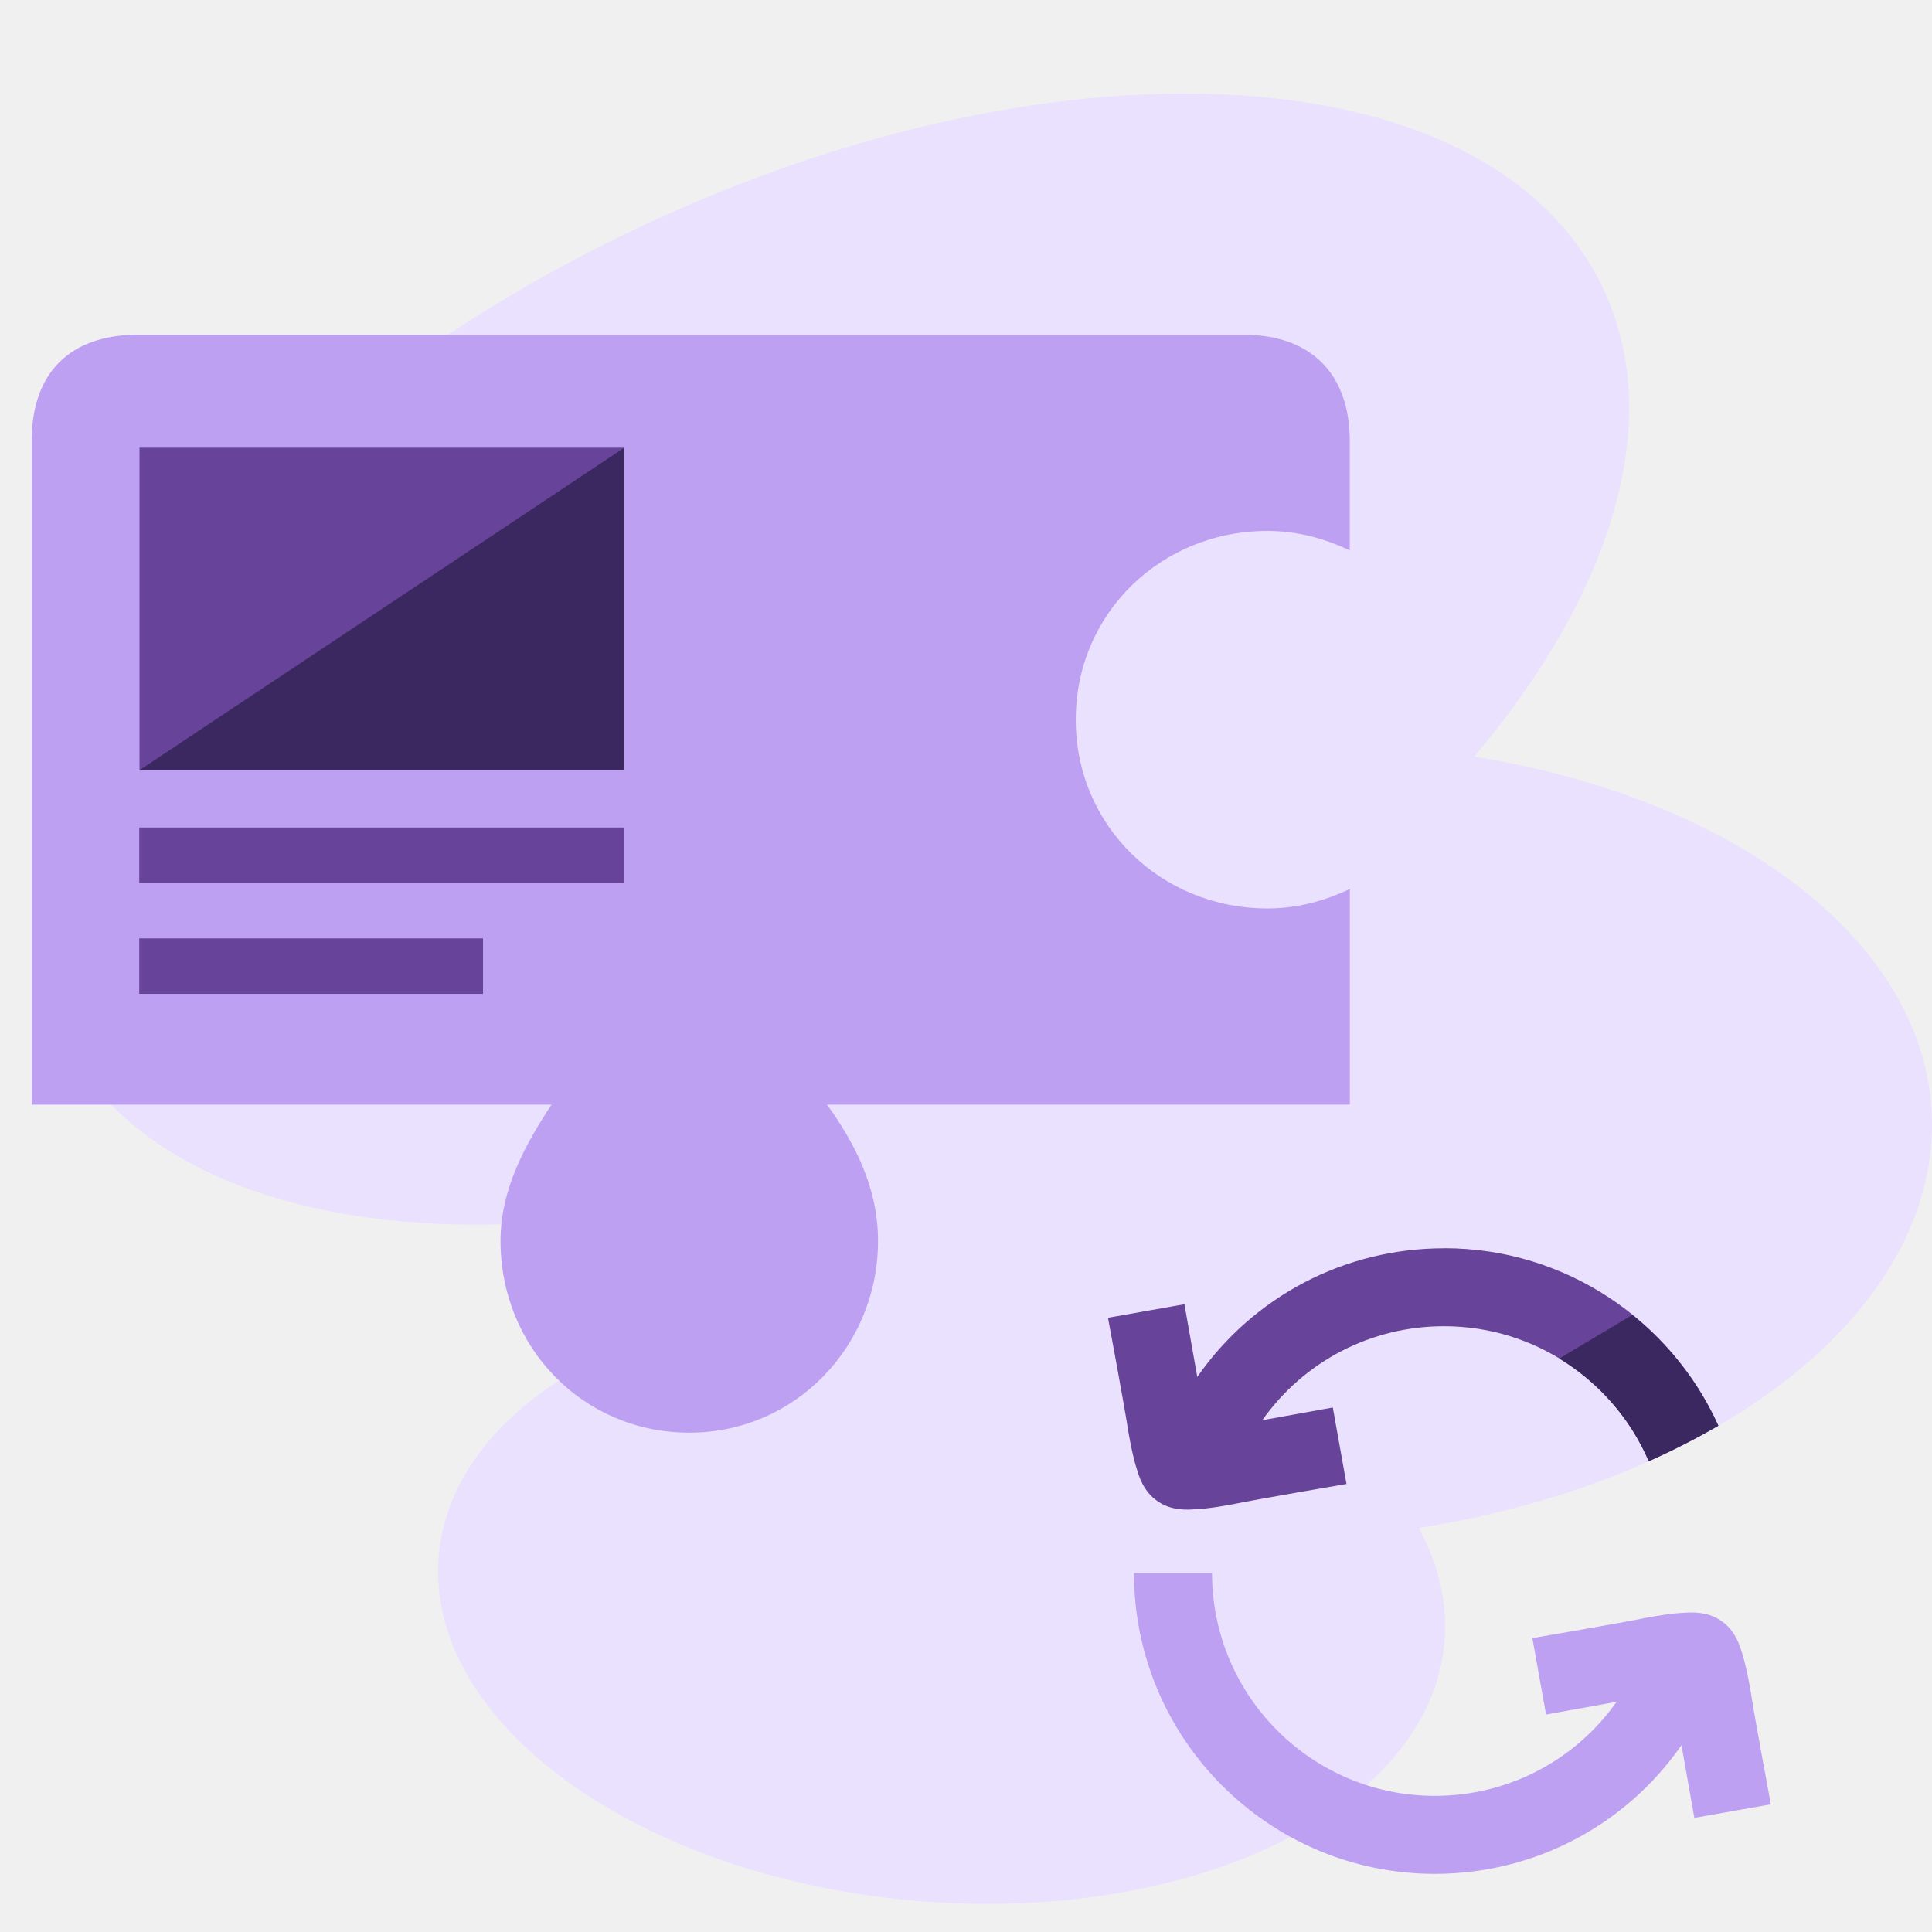
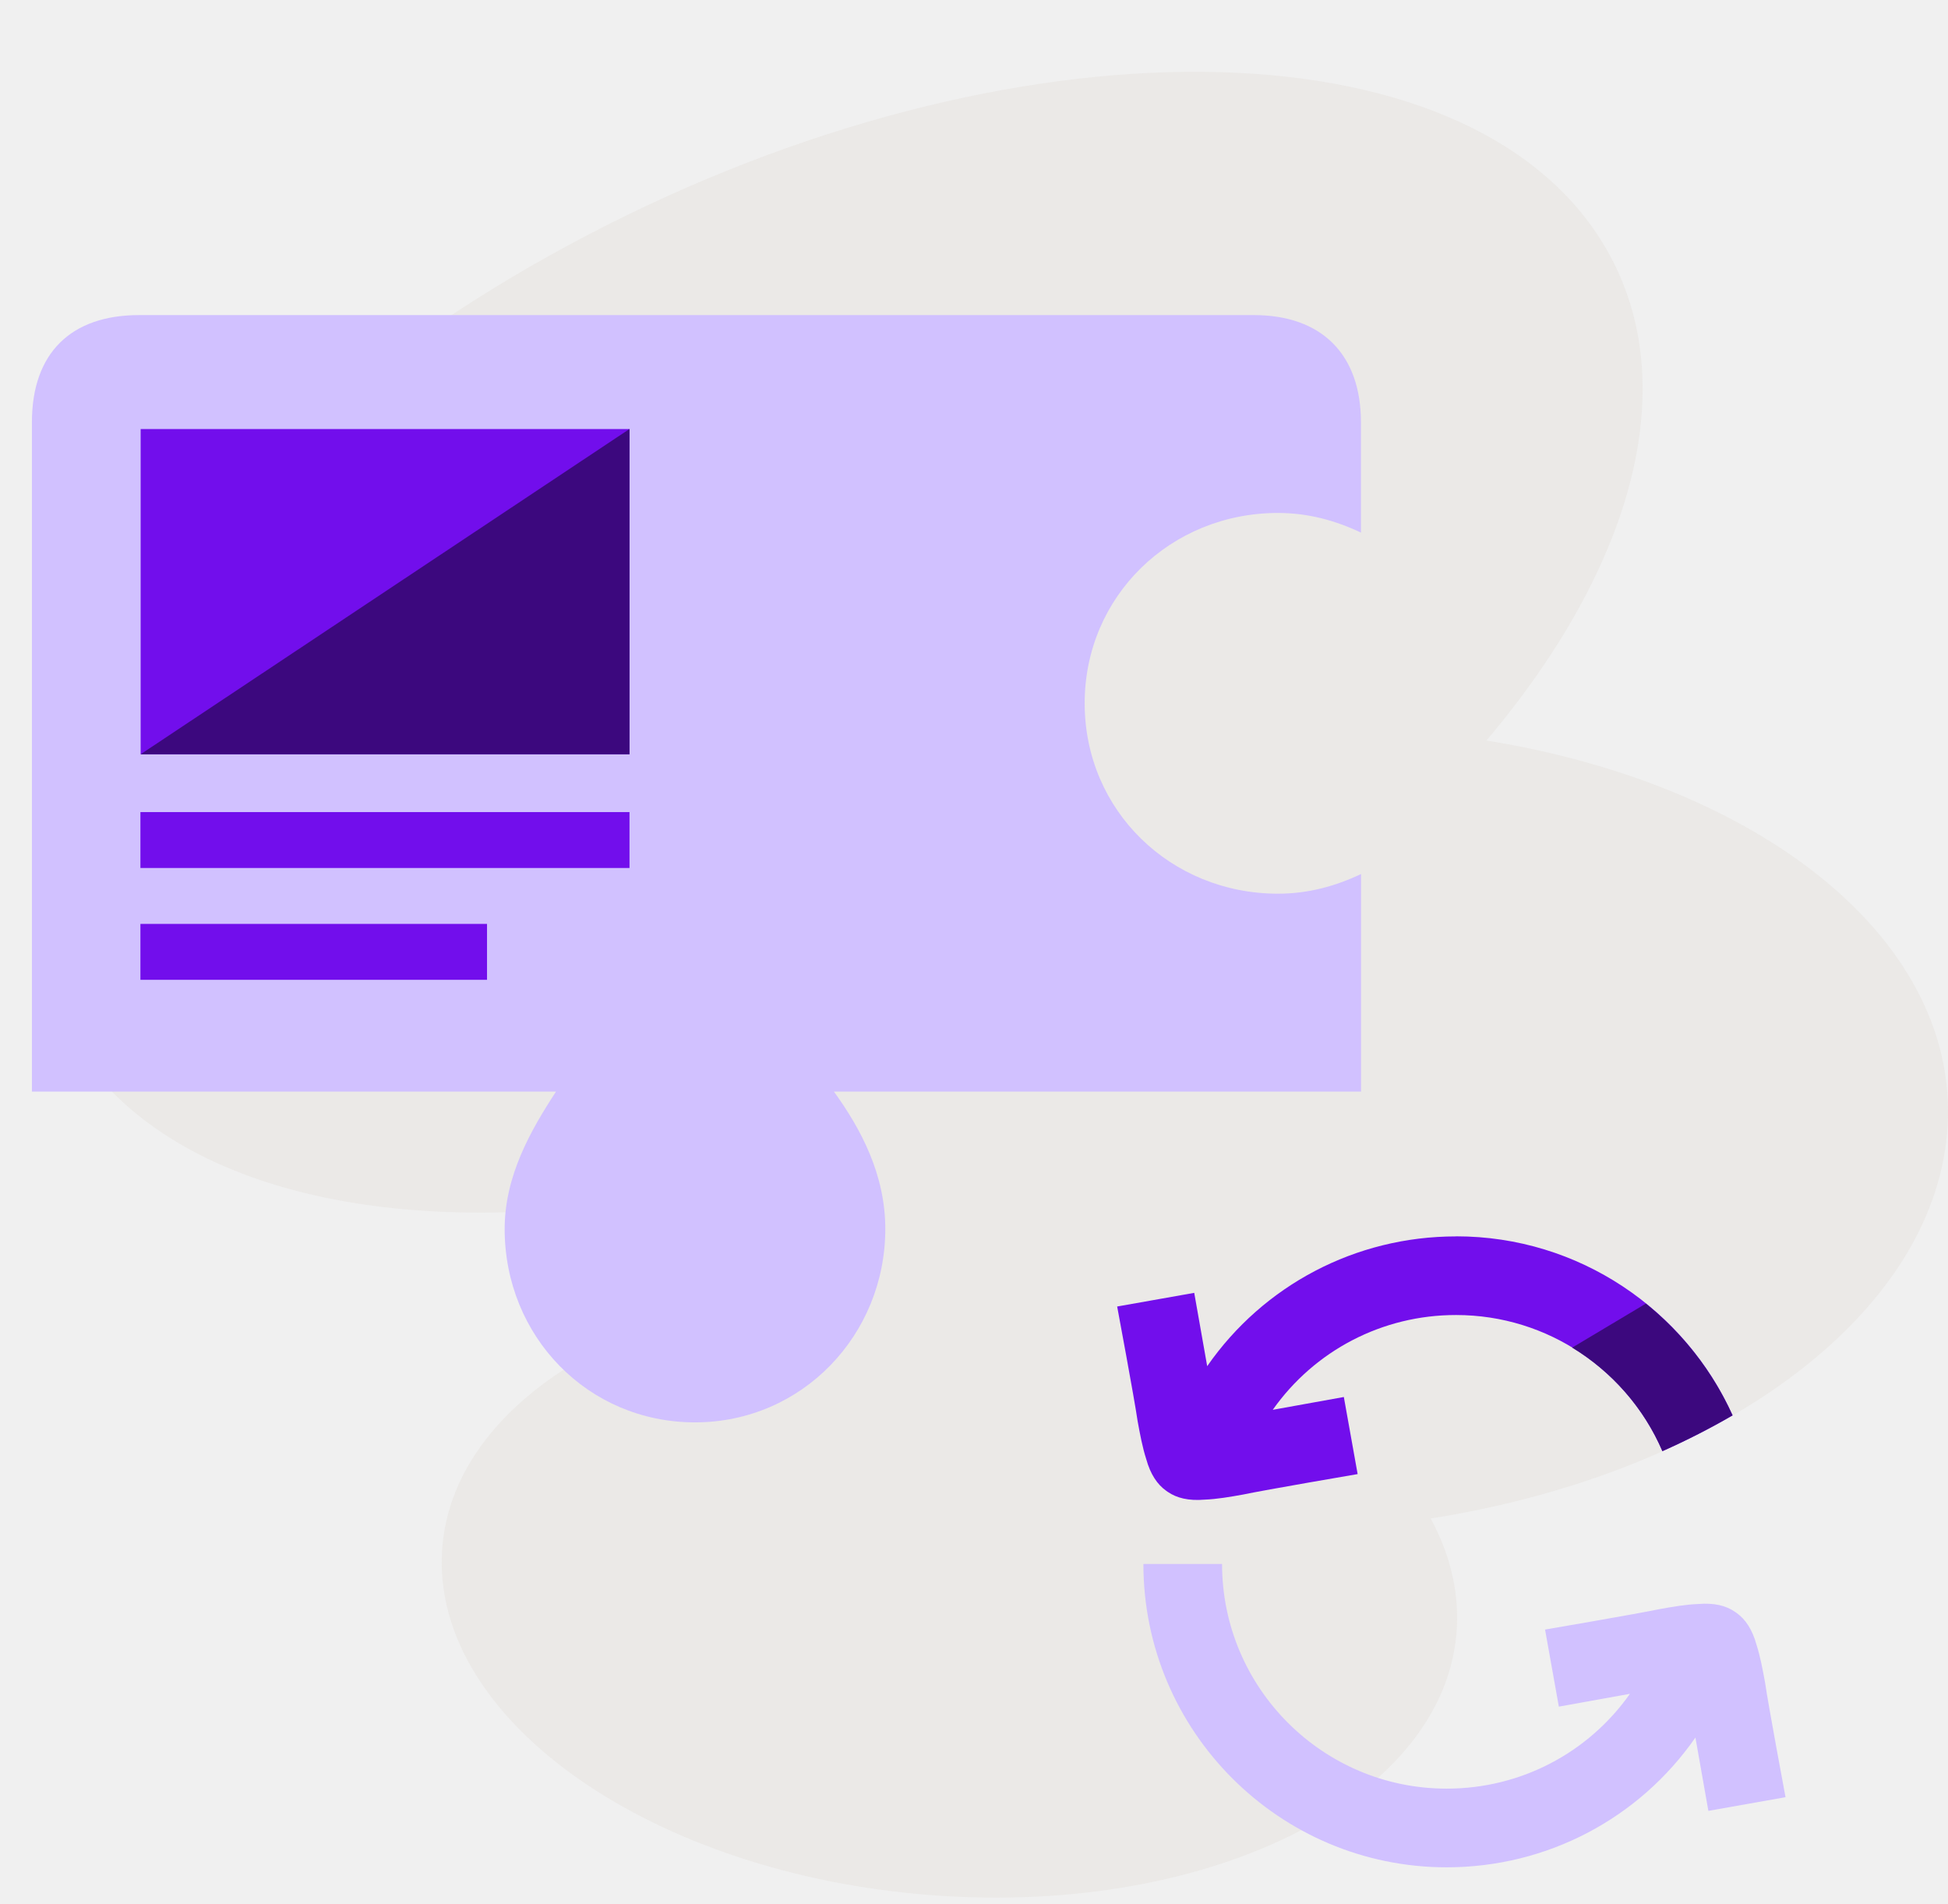
- <svg xmlns="http://www.w3.org/2000/svg" width="260" height="260" viewBox="0 0 260 260" fill="none">
-   <g clip-path="url(#clip0_694_311)">
-     <path d="M145.029 143.1C201.437 113.698 232.291 65.504 213.938 35.463C195.585 5.421 134.974 4.892 78.556 34.295C22.148 63.698 -8.705 111.891 9.658 141.931C28.01 171.972 88.631 172.5 145.039 143.098L145.029 143.1Z" fill="#EAE1FF" />
-     <path d="M124.627 255.913C162.034 258.666 193.291 242.649 194.447 220.143C195.604 197.637 166.22 177.168 128.812 174.425C91.405 171.682 60.148 187.689 58.992 210.195C57.836 232.7 87.219 253.17 124.627 255.913Z" fill="#EAE1FF" />
-     <path d="M166.312 207.299C214.333 208.21 256.172 184.957 259.754 155.358C263.336 125.77 227.311 101.043 179.279 100.132C131.259 99.221 89.42 122.474 85.838 152.073C82.255 181.661 118.281 206.388 166.312 207.299Z" fill="#EAE1FF" />
-     <path d="M238.313 242.813C238.313 242.813 236 230.439 235.591 227.563C235.263 225.752 234.936 224.022 234.445 222.487C233.871 220.399 232.94 219.048 231.763 218.219C231.732 218.198 231.589 218.096 231.558 218.076C230.371 217.257 228.785 216.858 226.625 217.042C225.018 217.103 223.279 217.4 221.467 217.728C218.632 218.331 206.218 220.45 206.218 220.45L208.06 230.736L217.547 229.027C211.969 236.928 202.932 241.687 193.076 241.677C176.547 241.677 163.109 228.228 163.109 211.699H152.609C152.609 234.011 170.755 252.167 193.076 252.177C206.494 252.177 218.775 245.658 226.288 234.86L228.017 244.645L238.303 242.823L238.313 242.813Z" fill="#BEA0F2" />
-     <path d="M194.335 167.987C180.918 167.987 168.636 174.507 161.124 185.304L159.394 175.52L149.108 177.342C149.108 177.342 151.421 189.715 151.831 192.591C152.158 194.403 152.486 196.132 152.977 197.668C153.55 199.755 154.482 201.106 155.659 201.935C155.689 201.956 155.833 202.058 155.863 202.079C157.05 202.897 158.637 203.297 160.796 203.112C162.403 203.051 164.143 202.754 165.955 202.427C168.79 201.823 181.204 199.704 181.204 199.704L179.362 189.418L169.874 191.128C175.452 183.227 184.489 178.467 194.345 178.478C206.678 178.478 217.291 185.969 221.887 196.644C225.172 195.181 228.294 193.584 231.251 191.865C224.906 177.802 210.762 167.977 194.356 167.977L194.335 167.987Z" fill="#674399" />
-     <path d="M221.876 196.644C225.162 195.181 228.283 193.584 231.241 191.865C228.6 186.021 224.609 180.934 219.676 176.953L209.84 182.827C215.152 186.062 219.4 190.872 221.876 196.634V196.644Z" fill="#3C2861" />
-     <path d="M170.562 71.45C174.595 71.45 178.218 72.453 181.646 74.07V59.353C181.646 50.285 176.406 45.045 167.339 45.045H18.568C9.5 45.045 4.26 50.08 4.26 59.353V148.66H74.214C70.785 153.9 67.357 159.949 67.357 167C67.357 181.308 78.441 192.802 92.759 192.802C107.077 192.802 118.161 181.114 118.161 167C118.161 159.744 114.937 153.695 111.304 148.66H181.657V119.634C178.228 121.252 174.605 122.255 170.573 122.255C156.265 122.255 144.771 111.17 144.771 96.852C144.771 82.534 156.265 71.45 170.573 71.45H170.562Z" fill="#BEA0F2" />
-     <path d="M84.008 111.365H18.742V118.826H84.019V111.365H84.008Z" fill="#674399" />
-     <path d="M64.993 126.287H18.742V133.748H65.003V126.287H64.993Z" fill="#674399" />
-     <path d="M84.008 60.253H18.773V103.648H84.018V60.253H84.008Z" fill="#674399" />
-     <path d="M84.008 60.253L18.773 103.648H84.018V60.253H84.008Z" fill="#3C2861" />
-   </g>
-   <defs>
-     <clipPath id="clip0_694_311">
-       <rect width="260" height="260" fill="white" />
-     </clipPath>
-   </defs>
+ <svg xmlns="http://www.w3.org/2000/svg" width="260" height="254" viewBox="0 0 260 254" fill="none">
+   <path fill-rule="evenodd" clip-rule="evenodd" d="M198.388 98.817C218.119 75.512 225.054 50.658 213.938 32.463C195.585 2.421 134.975 1.892 78.556 31.295C22.148 60.698 -8.705 108.891 9.658 138.931C21.593 158.469 51.407 165.523 86.313 159.98C87.422 165.21 89.787 170.188 93.227 174.791C73.398 180.519 59.749 192.465 58.992 207.194C57.835 229.7 87.219 250.17 124.626 252.912C162.034 255.665 193.29 239.648 194.447 217.142C194.703 212.146 193.455 207.25 190.948 202.627C227.891 196.817 256.803 176.741 259.754 152.358C262.842 126.849 236.491 104.953 198.388 98.817Z" fill="#E6E2DE" fill-opacity="0.5" />
+   <path d="M238.313 239.813C238.313 239.813 236 227.439 235.591 224.563C235.263 222.752 234.936 221.022 234.445 219.487C233.871 217.399 232.94 216.048 231.763 215.219C231.732 215.198 231.589 215.096 231.558 215.076C230.371 214.257 228.785 213.858 226.625 214.042C225.018 214.103 223.279 214.4 221.467 214.728C218.632 215.331 206.218 217.45 206.218 217.45L208.06 227.736L217.547 226.027C211.969 233.928 202.932 238.687 193.076 238.677C176.547 238.677 163.109 225.228 163.109 208.699H152.609C152.609 231.011 170.755 249.167 193.076 249.177C206.494 249.177 218.775 242.658 226.288 231.86L228.017 241.645L238.303 239.823L238.313 239.813Z" fill="#D1C1FF" />
+   <path d="M194.335 164.987C180.918 164.987 168.636 171.507 161.124 182.304L159.394 172.52L149.108 174.342C149.108 174.342 151.421 186.715 151.831 189.591C152.158 191.403 152.486 193.132 152.977 194.668C153.55 196.755 154.482 198.106 155.659 198.935C155.689 198.956 155.833 199.058 155.863 199.079C157.05 199.897 158.637 200.297 160.796 200.112C162.403 200.051 164.143 199.754 165.955 199.427C168.79 198.823 181.204 196.704 181.204 196.704L179.362 186.418L169.874 188.128C175.452 180.227 184.489 175.467 194.345 175.478C206.678 175.478 217.291 182.969 221.887 193.644C225.172 192.181 228.294 190.584 231.251 188.865C224.906 174.802 210.762 164.977 194.356 164.977L194.335 164.987Z" fill="#720EEC" />
+   <path d="M221.876 193.644C225.162 192.181 228.283 190.584 231.241 188.865C228.6 183.021 224.609 177.934 219.676 173.953L209.84 179.827C215.152 183.062 219.4 187.872 221.876 193.634V193.644Z" fill="#3C087E" />
+   <path d="M170.562 68.45C174.595 68.45 178.218 69.453 181.646 71.07V56.353C181.646 47.285 176.406 42.045 167.339 42.045H18.568C9.5 42.045 4.26 47.08 4.26 56.353V145.66H74.214C70.785 150.9 67.357 156.949 67.357 164C67.357 178.308 78.441 189.802 92.759 189.802C107.077 189.802 118.161 178.114 118.161 164C118.161 156.744 114.937 150.695 111.304 145.66H181.657V116.634C178.228 118.252 174.605 119.255 170.573 119.255C156.265 119.255 144.771 108.17 144.771 93.852C144.771 79.534 156.265 68.45 170.573 68.45H170.562Z" fill="#D1C1FF" />
+   <path d="M84.009 108.365H18.742V115.826H84.019V108.365H84.009Z" fill="#720EEC" />
+   <path d="M64.993 123.287H18.742V130.748H65.003V123.287H64.993Z" fill="#720EEC" />
+   <path d="M84.008 57.253H18.773V100.648H84.018V57.253H84.008Z" fill="#720EEC" />
+   <path d="M84.008 57.253L18.773 100.648H84.018V57.253H84.008Z" fill="#3C087E" />
</svg>
